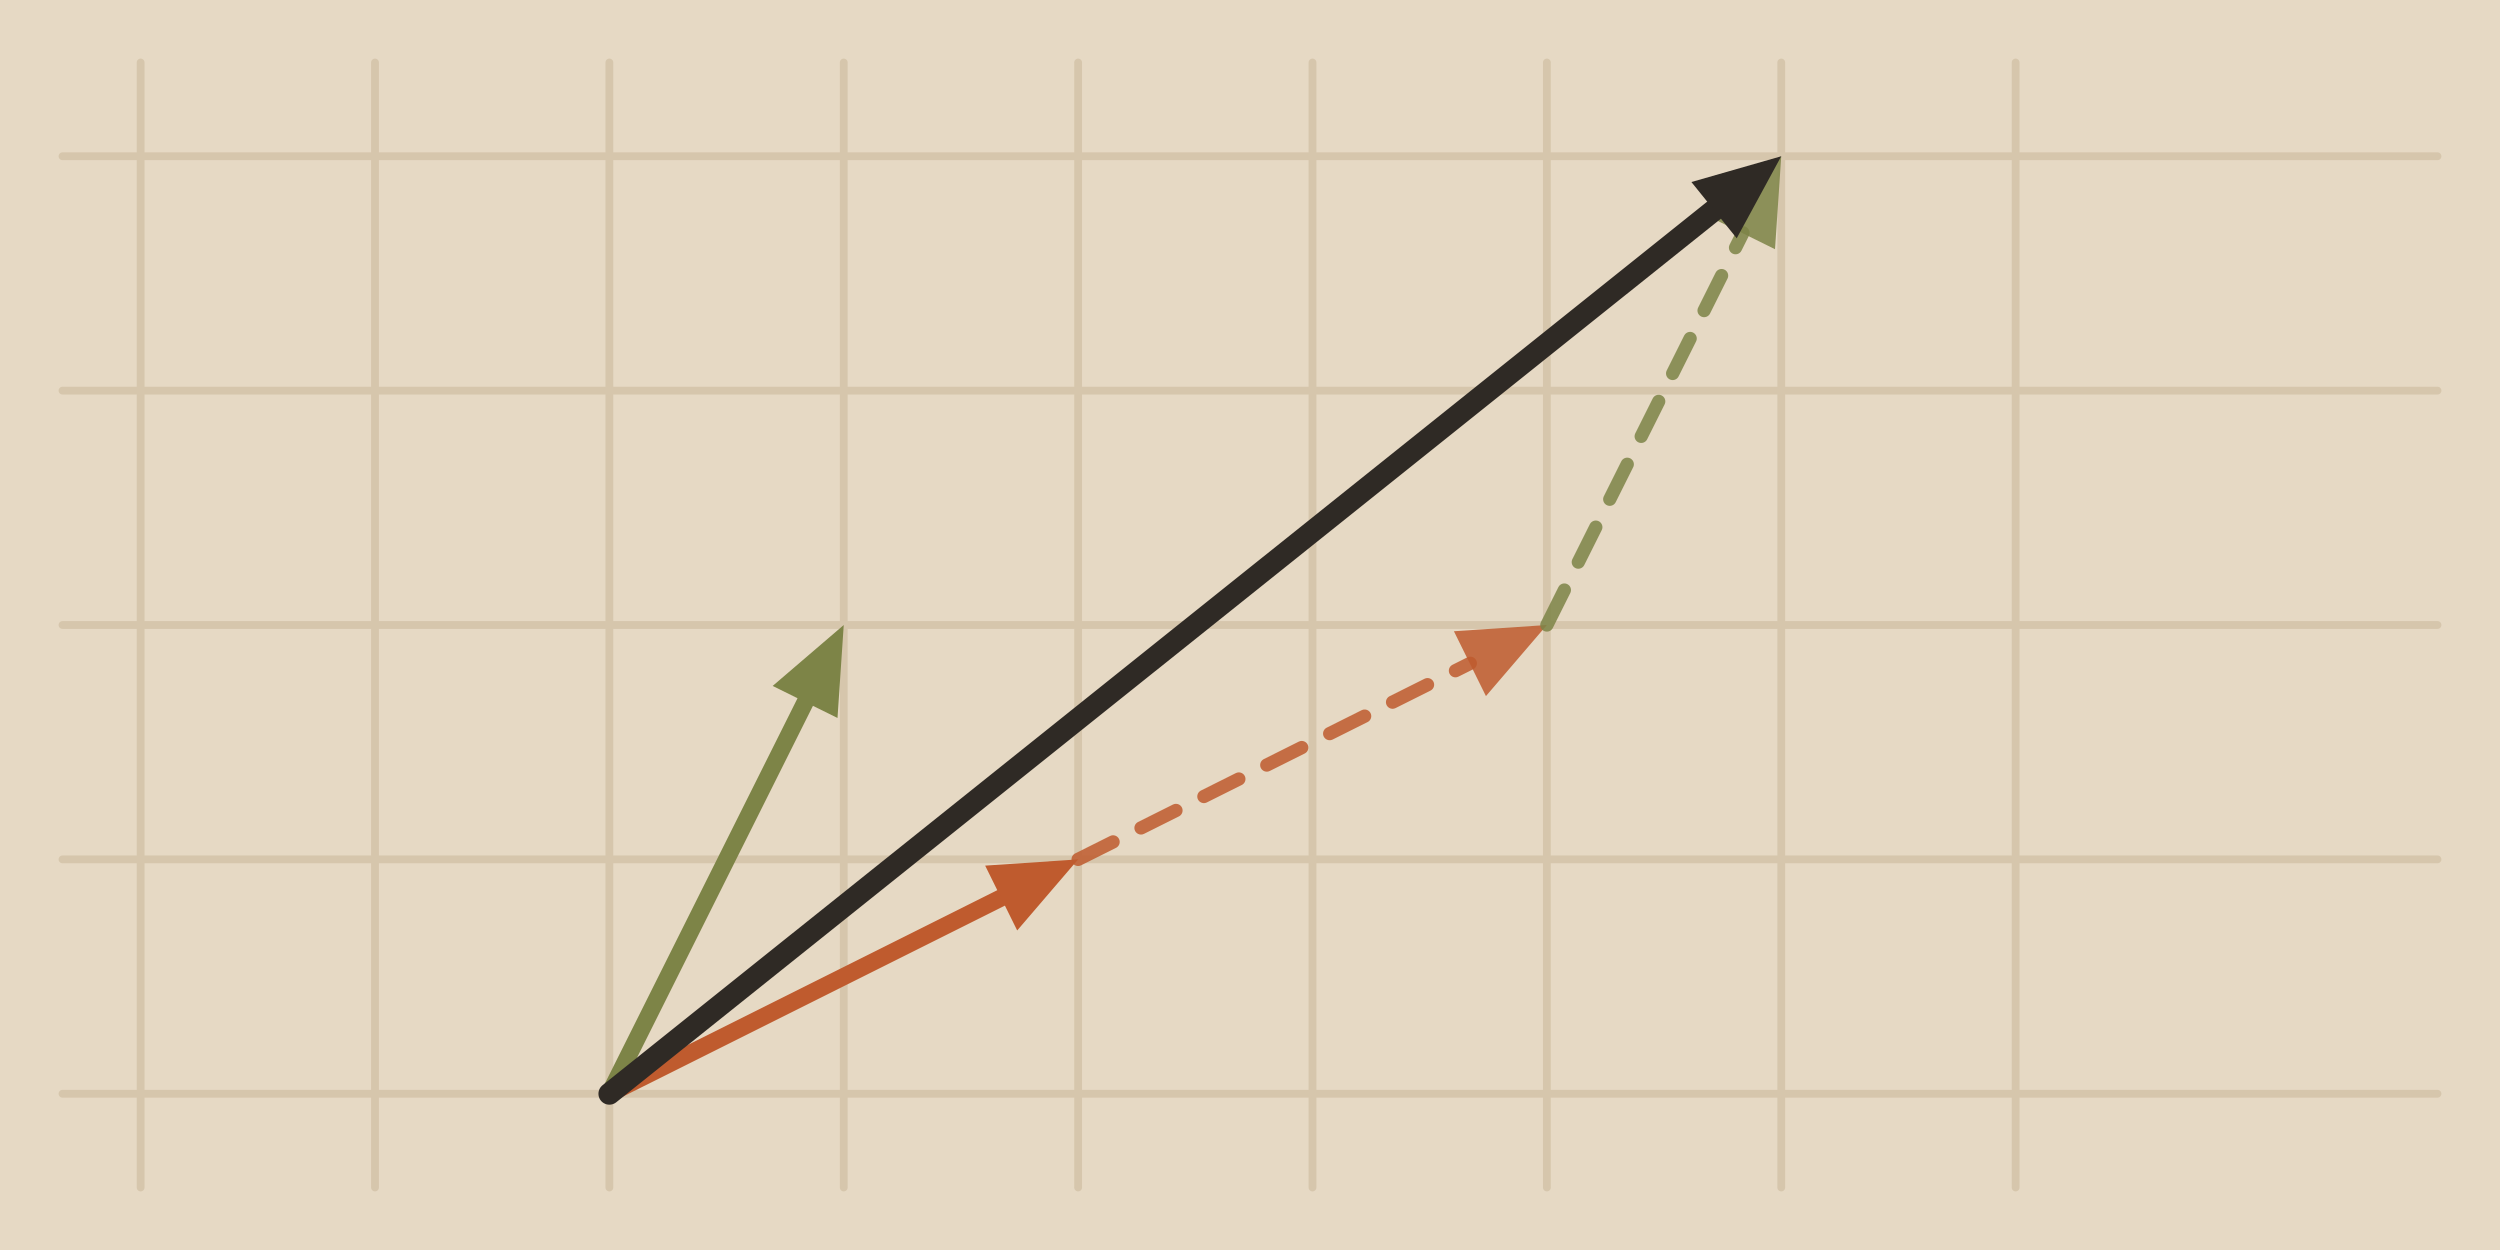
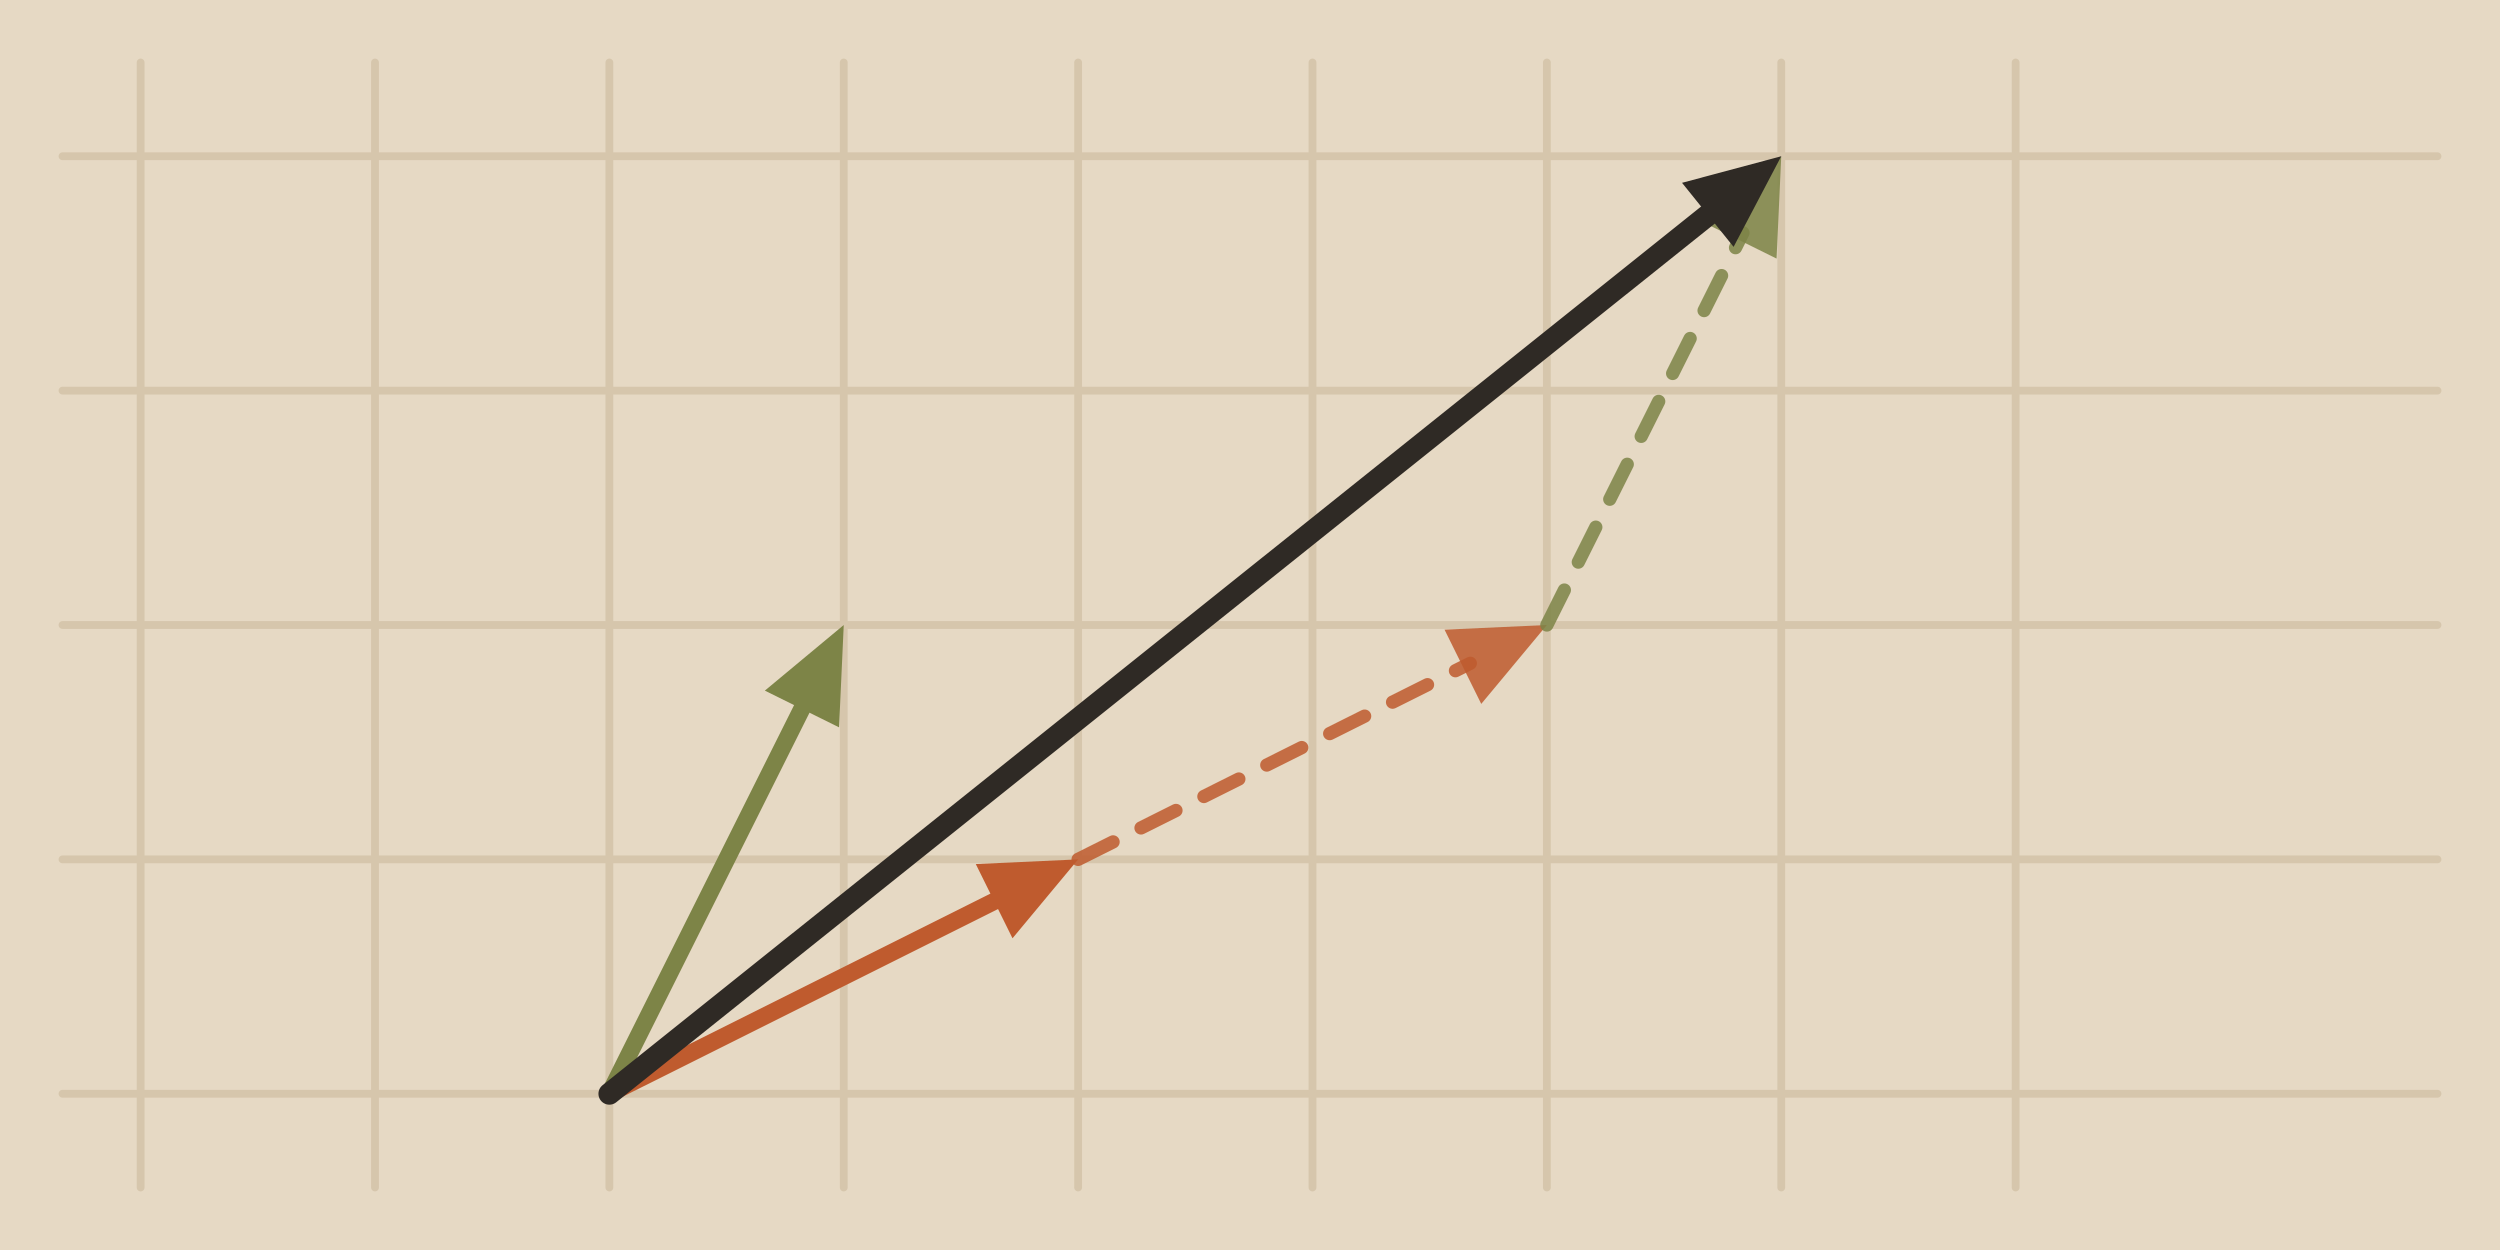
<svg xmlns="http://www.w3.org/2000/svg" viewBox="0 0 320 160" width="320" height="160" role="img" aria-label="Two vectors combined tip to tail">
  <rect width="320" height="160" fill="#e6d9c4" />
  <defs>
    <clipPath id="plate">
      <rect width="320" height="160" />
    </clipPath>
  </defs>
  <g clip-path="url(#plate)">
    <polyline points="18.0,8.0 18.0,152.0" fill="none" stroke="#d6c6ac" stroke-width="1.0" stroke-opacity="1.0" stroke-linecap="round" stroke-linejoin="round" />
    <polyline points="48.0,8.0 48.0,152.0" fill="none" stroke="#d6c6ac" stroke-width="1.0" stroke-opacity="1.0" stroke-linecap="round" stroke-linejoin="round" />
    <polyline points="78.0,8.0 78.0,152.0" fill="none" stroke="#d6c6ac" stroke-width="1.0" stroke-opacity="1.0" stroke-linecap="round" stroke-linejoin="round" />
    <polyline points="108.0,8.0 108.0,152.0" fill="none" stroke="#d6c6ac" stroke-width="1.0" stroke-opacity="1.0" stroke-linecap="round" stroke-linejoin="round" />
    <polyline points="138.0,8.0 138.0,152.0" fill="none" stroke="#d6c6ac" stroke-width="1.0" stroke-opacity="1.0" stroke-linecap="round" stroke-linejoin="round" />
    <polyline points="168.0,8.0 168.0,152.0" fill="none" stroke="#d6c6ac" stroke-width="1.0" stroke-opacity="1.0" stroke-linecap="round" stroke-linejoin="round" />
    <polyline points="198.0,8.0 198.0,152.0" fill="none" stroke="#d6c6ac" stroke-width="1.0" stroke-opacity="1.0" stroke-linecap="round" stroke-linejoin="round" />
    <polyline points="228.0,8.0 228.0,152.0" fill="none" stroke="#d6c6ac" stroke-width="1.0" stroke-opacity="1.0" stroke-linecap="round" stroke-linejoin="round" />
    <polyline points="258.0,8.0 258.0,152.0" fill="none" stroke="#d6c6ac" stroke-width="1.0" stroke-opacity="1.0" stroke-linecap="round" stroke-linejoin="round" />
    <polyline points="8.0,170.0 312.0,170.0" fill="none" stroke="#d6c6ac" stroke-width="1.0" stroke-opacity="1.0" stroke-linecap="round" stroke-linejoin="round" />
    <polyline points="8.0,140.0 312.0,140.0" fill="none" stroke="#d6c6ac" stroke-width="1.0" stroke-opacity="1.0" stroke-linecap="round" stroke-linejoin="round" />
    <polyline points="8.0,110.0 312.0,110.0" fill="none" stroke="#d6c6ac" stroke-width="1.0" stroke-opacity="1.0" stroke-linecap="round" stroke-linejoin="round" />
    <polyline points="8.0,80.0 312.0,80.0" fill="none" stroke="#d6c6ac" stroke-width="1.0" stroke-opacity="1.0" stroke-linecap="round" stroke-linejoin="round" />
    <polyline points="8.0,50.0 312.0,50.0" fill="none" stroke="#d6c6ac" stroke-width="1.0" stroke-opacity="1.0" stroke-linecap="round" stroke-linejoin="round" />
    <polyline points="8.0,20.0 312.0,20.0" fill="none" stroke="#d6c6ac" stroke-width="1.0" stroke-opacity="1.0" stroke-linecap="round" stroke-linejoin="round" />
    <polyline points="78.0,140.0 128.2,114.9" fill="none" stroke="#bf5b2e" stroke-width="2.2" stroke-opacity="1.0" stroke-linecap="round" stroke-linejoin="round" />
-     <path d="M138.0,110.0 L130.2,119.1 L126.1,110.8 Z" fill="#bf5b2e" fill-opacity="1.0" />
+     <path d="M138.0,110.0 L129.6,120.1 L124.9,110.6 Z" fill="#bf5b2e" fill-opacity="1.0" />
    <polyline points="78.0,140.0 103.1,89.8" fill="none" stroke="#7d8447" stroke-width="2.2" stroke-opacity="1.0" stroke-linecap="round" stroke-linejoin="round" />
-     <path d="M108.0,80.0 L107.2,91.9 L98.9,87.8 Z" fill="#7d8447" fill-opacity="1.0" />
+     <path d="M108.0,80.0 L107.4,93.1 L97.9,88.4 Z" fill="#7d8447" fill-opacity="1.0" />
    <polyline points="138.0,110.0 188.2,84.9" fill="none" stroke="#bf5b2e" stroke-width="1.7" stroke-opacity="0.85" stroke-linecap="round" stroke-linejoin="round" stroke-dasharray="5 4" />
-     <path d="M198.0,80.0 L190.2,89.1 L186.1,80.8 Z" fill="#bf5b2e" fill-opacity="0.85" />
+     <path d="M198.0,80.0 L189.6,90.1 L184.9,80.6 Z" fill="#bf5b2e" fill-opacity="0.85" />
    <polyline points="198.0,80.0 223.1,29.8" fill="none" stroke="#7d8447" stroke-width="1.7" stroke-opacity="0.85" stroke-linecap="round" stroke-linejoin="round" stroke-dasharray="5 4" />
-     <path d="M228.0,20.0 L227.2,31.9 L218.9,27.8 Z" fill="#7d8447" fill-opacity="0.85" />
+     <path d="M228.0,20.0 L227.4,33.1 L217.9,28.4 Z" fill="#7d8447" fill-opacity="0.85" />
    <polyline points="78.0,140.0 219.4,26.9" fill="none" stroke="#2f2a25" stroke-width="2.8" stroke-opacity="1.0" stroke-linecap="round" stroke-linejoin="round" />
-     <path d="M228.0,20.0 L222.3,30.5 L216.5,23.3 Z" fill="#2f2a25" fill-opacity="1.0" />
+     <path d="M228.0,20.0 L221.9,31.6 L215.3,23.4 Z" fill="#2f2a25" fill-opacity="1.0" />
  </g>
</svg>
